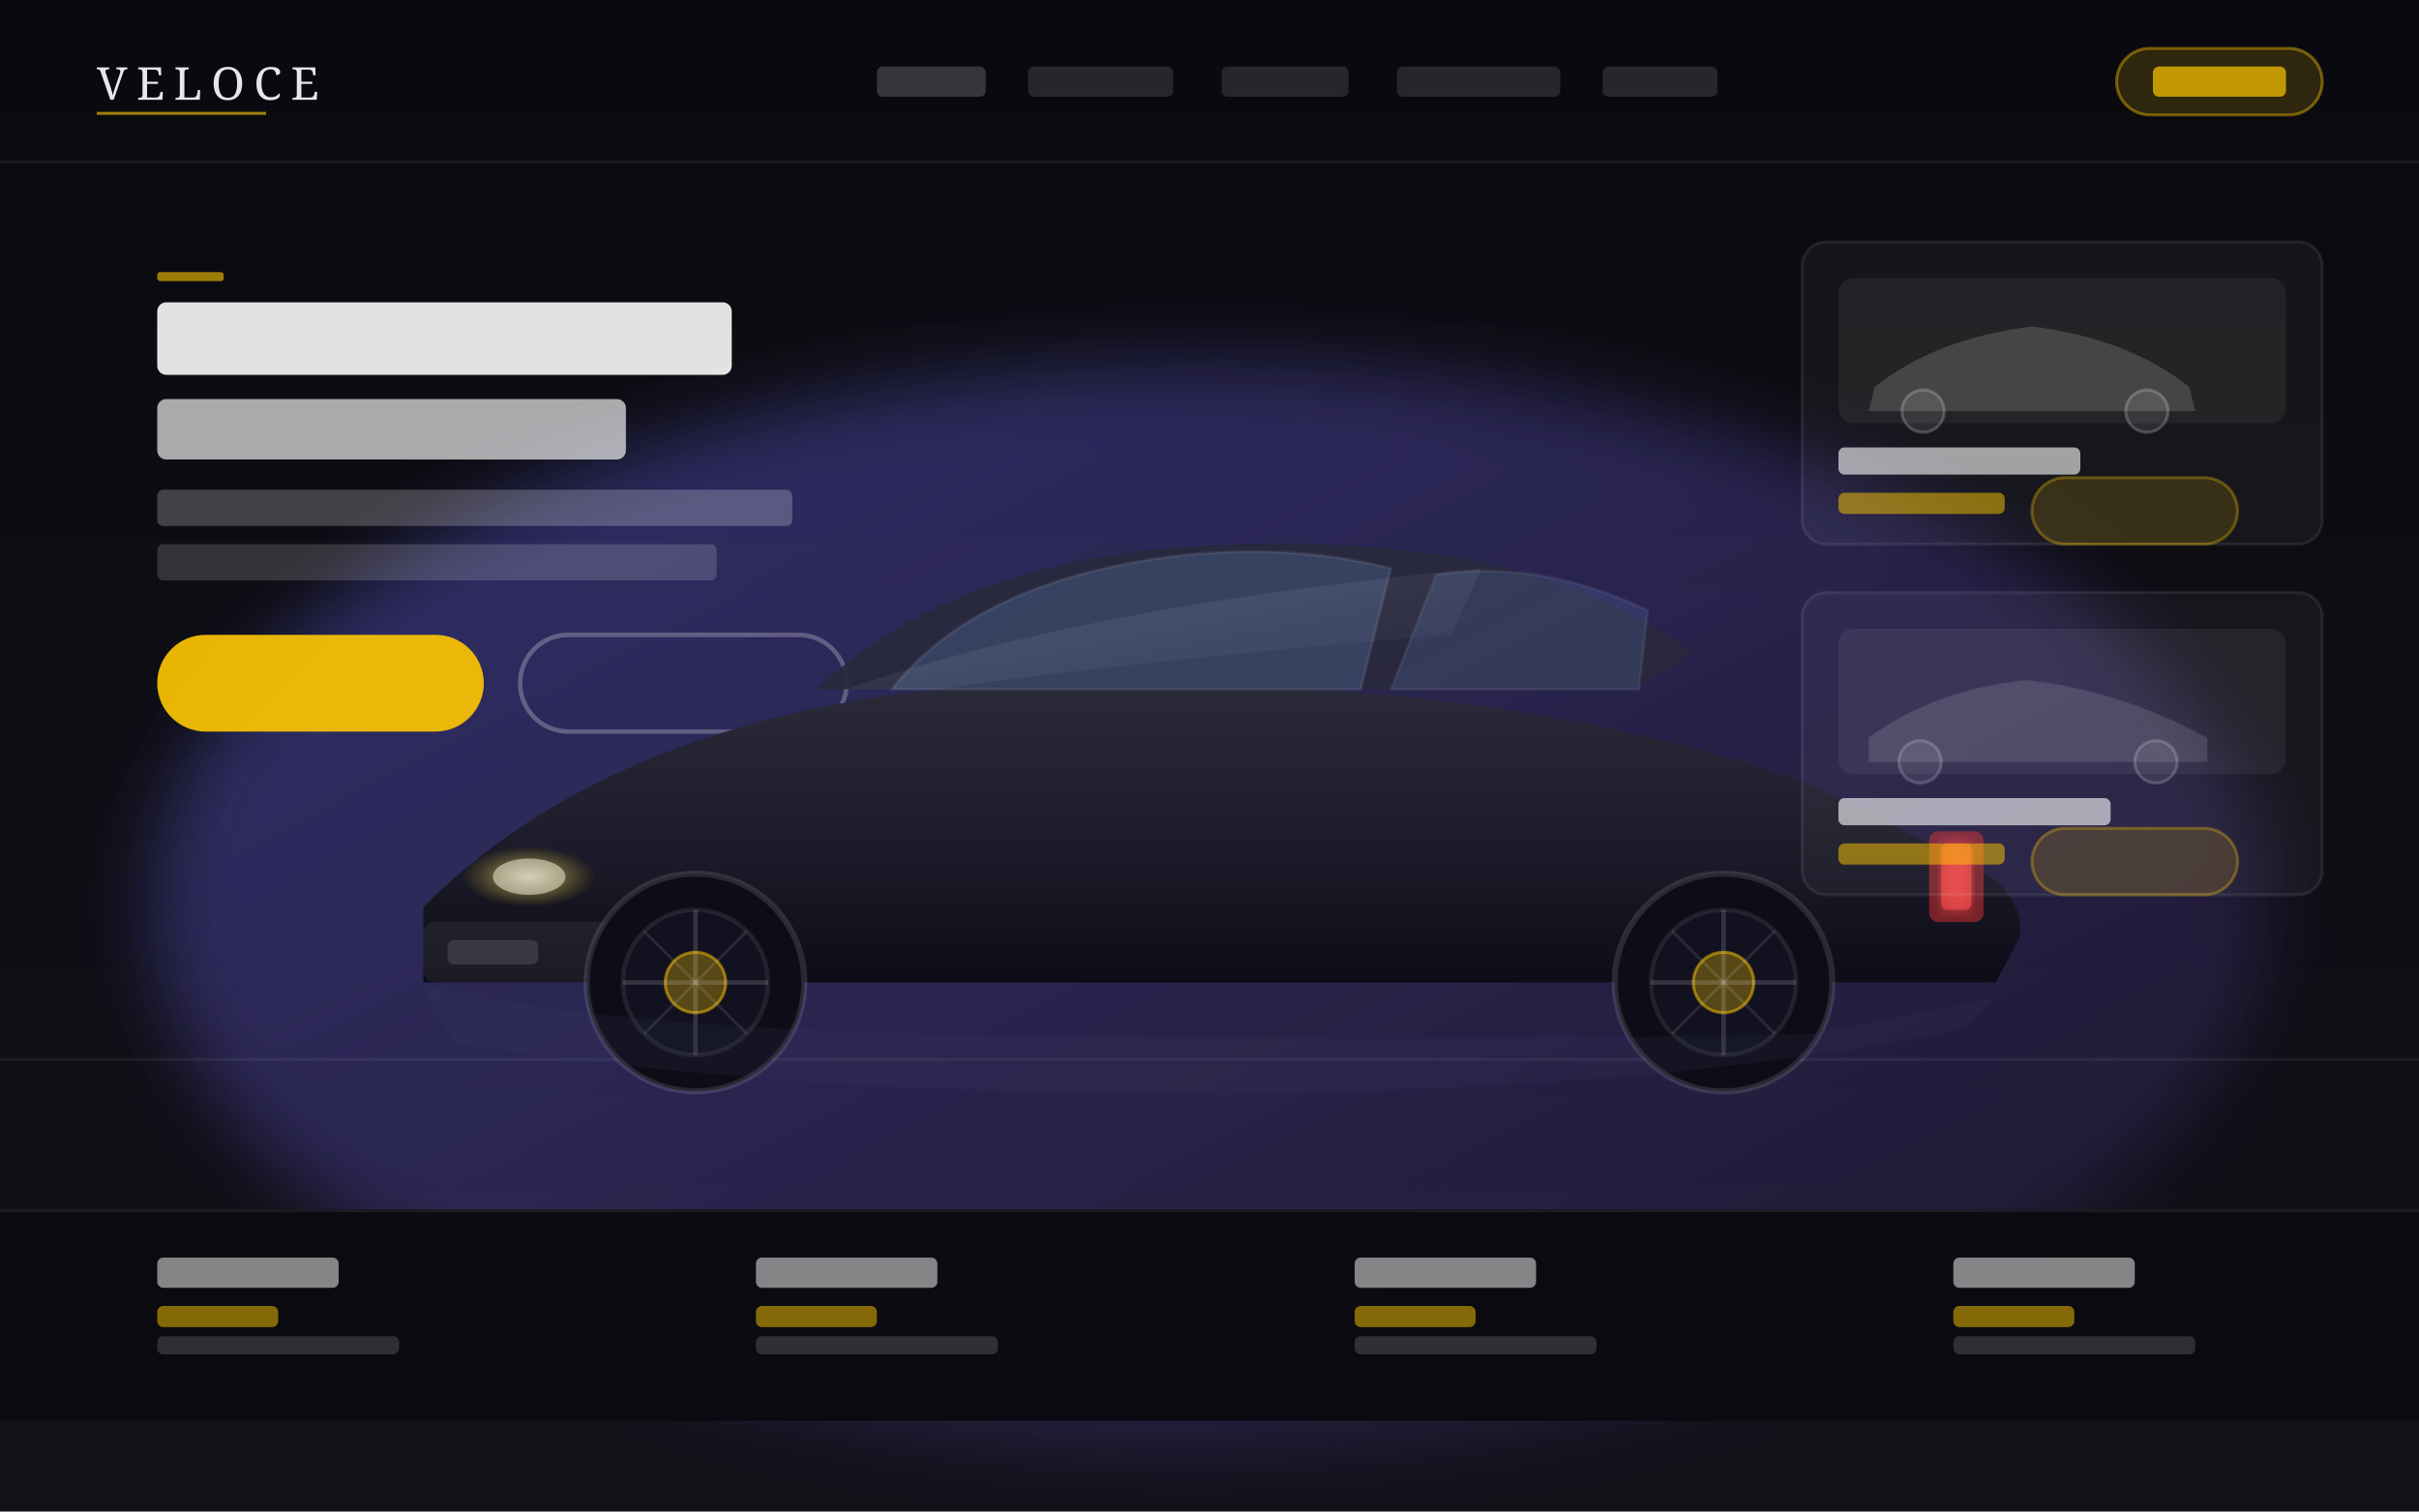
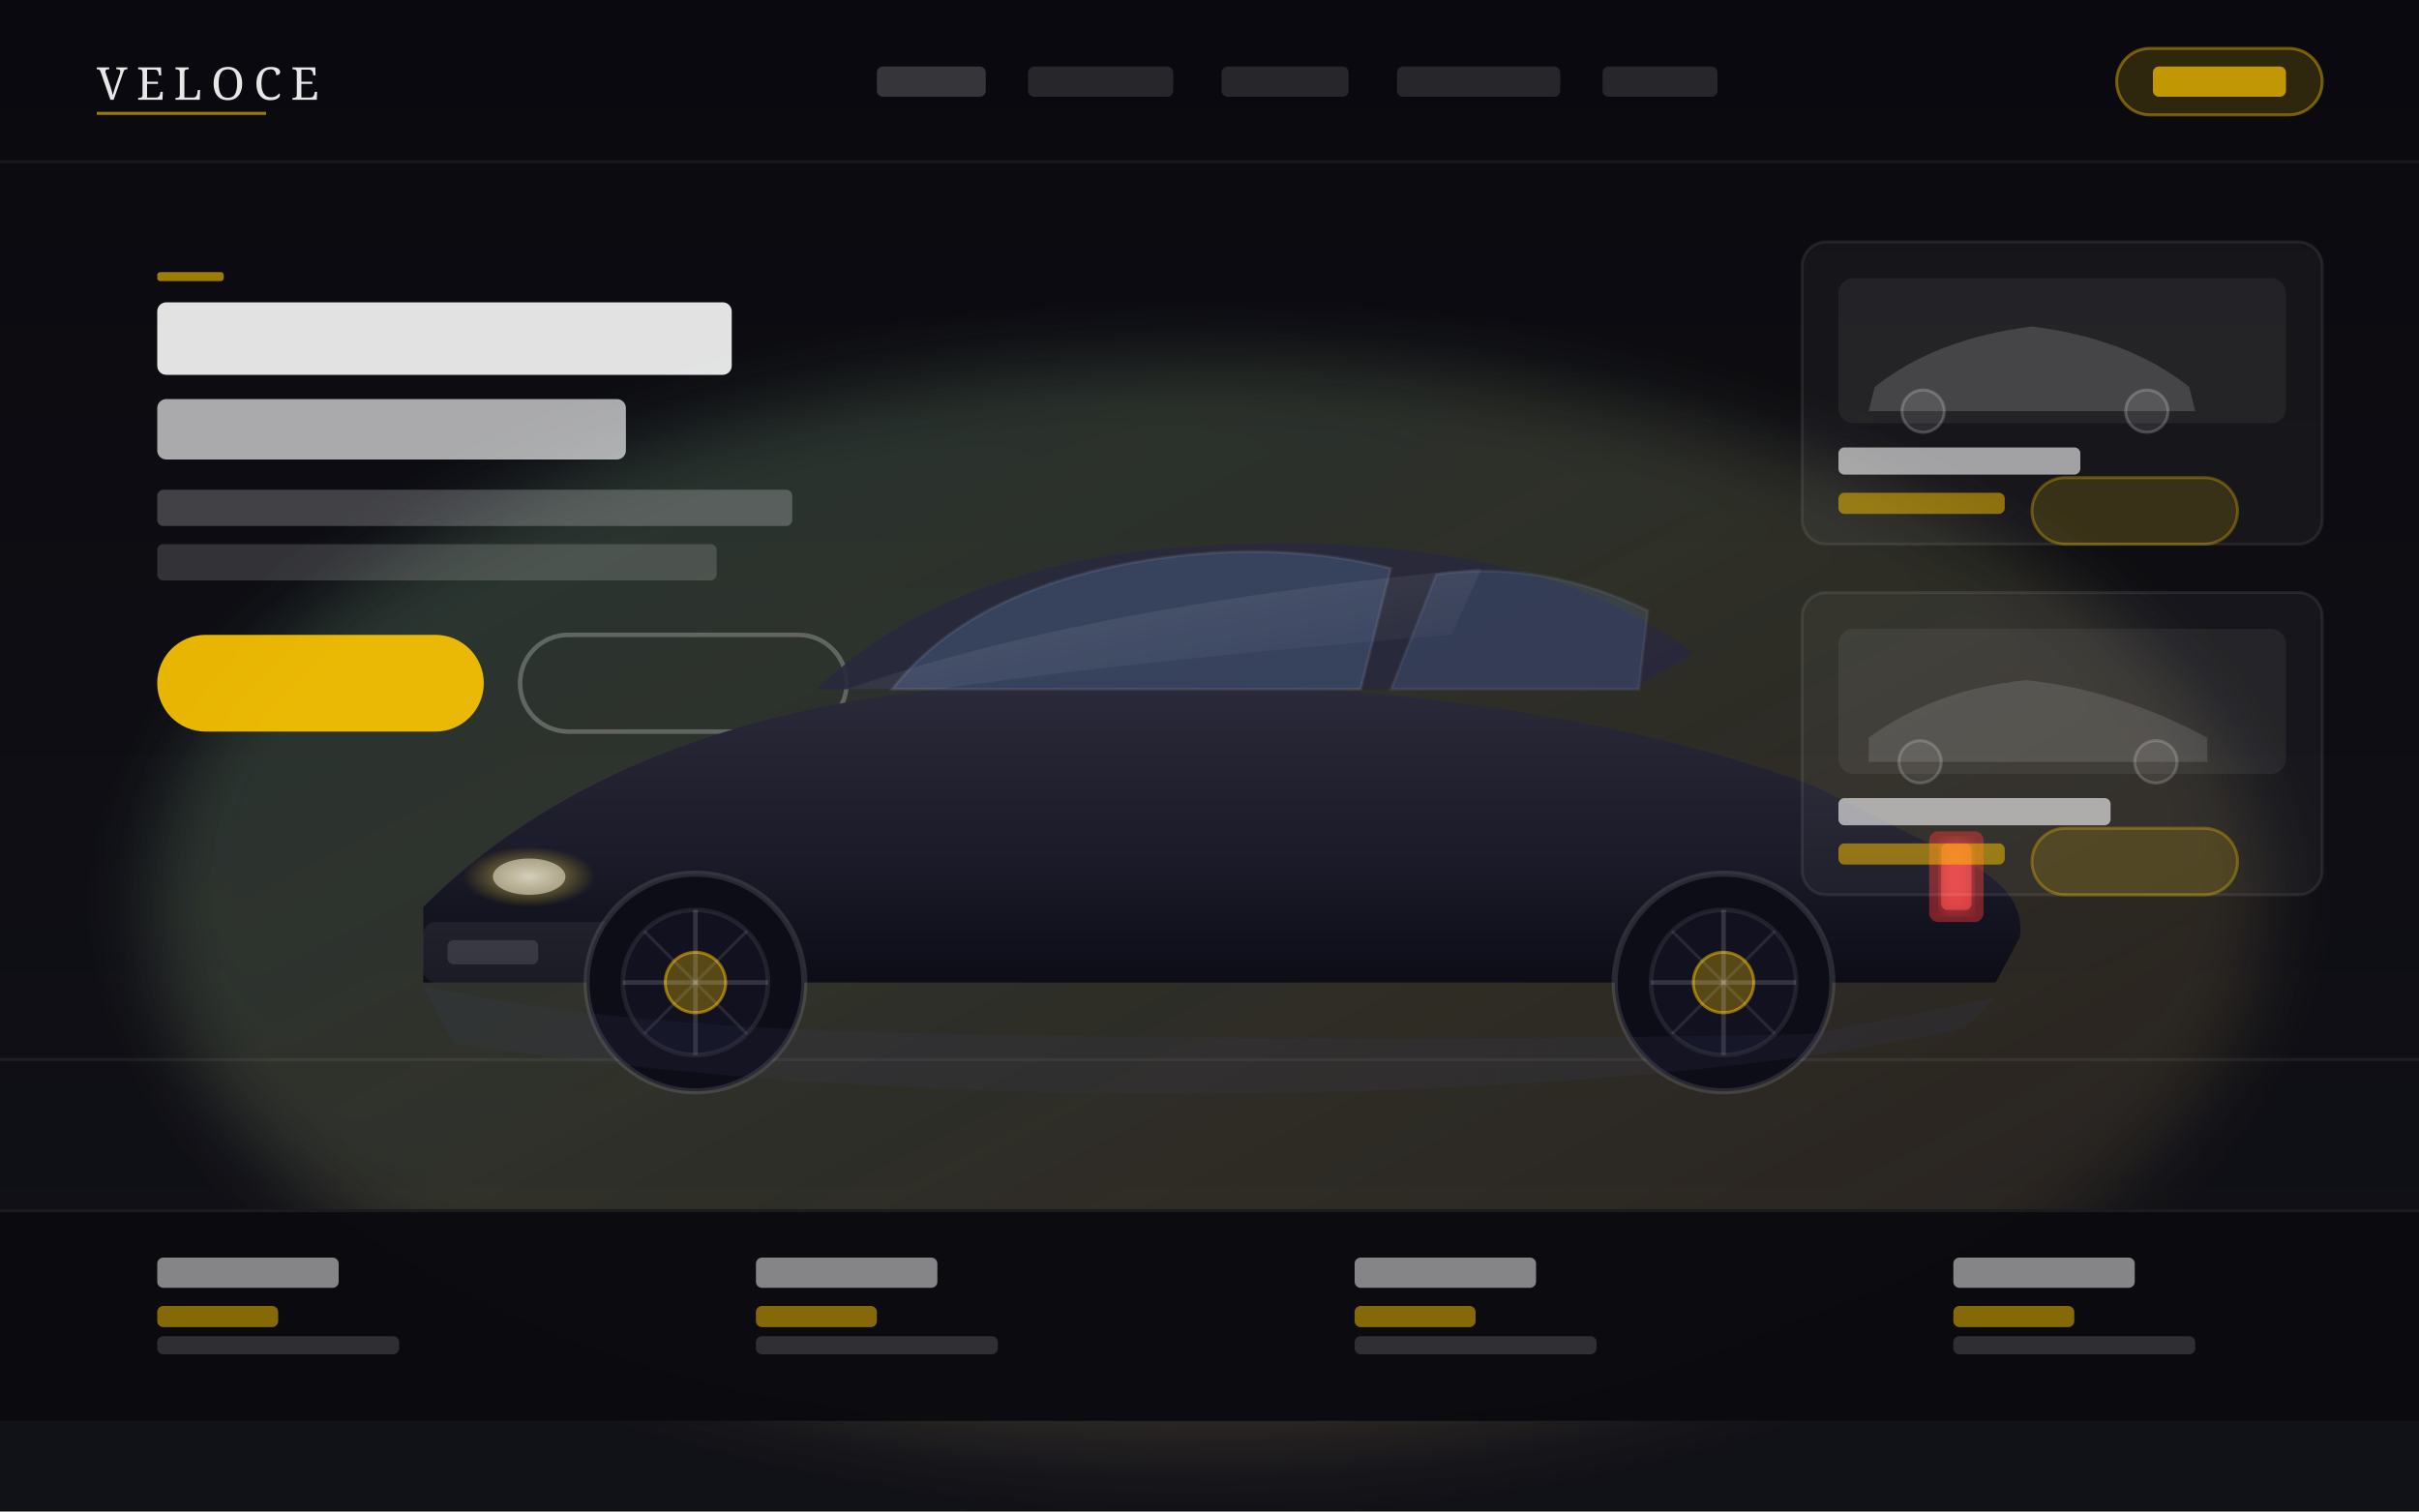
<svg xmlns="http://www.w3.org/2000/svg" viewBox="0 0 800 500" width="800" height="500">
  <defs>
    <linearGradient id="bg" x1="0" y1="0" x2="0" y2="1">
      <stop offset="0%" stop-color="#0a0a0f" />
      <stop offset="100%" stop-color="#111118" />
    </linearGradient>
    <linearGradient id="glow" x1="0" y1="0" x2="1" y2="1">
-       <stop offset="0%" stop-color="#6366f1" stop-opacity=".4" />
-       <stop offset="100%" stop-color="#8b5cf6" stop-opacity=".1" />
+       <stop offset="0%" stop-color="#477568" stop-opacity=".4" />
+       <stop offset="100%" stop-color="#D5A65A" stop-opacity=".1" />
    </linearGradient>
    <linearGradient id="carbody" x1="0" y1="0" x2="0" y2="1">
      <stop offset="0%" stop-color="#2a2a3a" />
      <stop offset="60%" stop-color="#1a1a28" />
      <stop offset="100%" stop-color="#0d0d18" />
    </linearGradient>
    <linearGradient id="carshine" x1="0" y1="0" x2="1" y2="1">
      <stop offset="0%" stop-color="rgba(255,255,255,.12)" />
      <stop offset="100%" stop-color="rgba(255,255,255,0)" />
    </linearGradient>
    <radialGradient id="headlight" cx="50%" cy="50%" r="50%">
      <stop offset="0%" stop-color="#fff8e0" stop-opacity=".9" />
      <stop offset="100%" stop-color="#ffd700" stop-opacity="0" />
    </radialGradient>
    <filter id="blur" x="-30%" y="-30%" width="160%" height="160%">
      <feGaussianBlur stdDeviation="12" />
    </filter>
    <filter id="glow2">
      <feGaussianBlur stdDeviation="3" result="blur" />
      <feMerge>
        <feMergeNode in="blur" />
        <feMergeNode in="SourceGraphic" />
      </feMerge>
    </filter>
  </defs>
  <rect width="800" height="500" fill="url(#bg)" />
  <ellipse cx="400" cy="300" rx="350" ry="180" fill="url(#glow)" filter="url(#blur)" />
  <rect x="0" y="350" width="800" height="1" fill="rgba(255,255,255,.06)" />
  <rect width="800" height="54" fill="rgba(10,10,15,.95)" />
  <rect x="0" y="53" width="800" height="1" fill="rgba(255,255,255,.06)" />
  <text x="32" y="33" font-family="serif" font-size="15" fill="white" letter-spacing="3" opacity=".9">VELOCE</text>
  <rect x="32" y="37" width="56" height="1" fill="rgba(255,200,0,.6)" />
  <rect x="290" y="22" width="36" height="10" rx="2" fill="rgba(255,255,255,.18)" />
  <rect x="340" y="22" width="48" height="10" rx="2" fill="rgba(255,255,255,.12)" />
  <rect x="404" y="22" width="42" height="10" rx="2" fill="rgba(255,255,255,.12)" />
  <rect x="462" y="22" width="54" height="10" rx="2" fill="rgba(255,255,255,.12)" />
  <rect x="530" y="22" width="38" height="10" rx="2" fill="rgba(255,255,255,.12)" />
  <rect x="700" y="16" width="68" height="22" rx="11" fill="rgba(255,200,0,.15)" stroke="rgba(255,200,0,.4)" stroke-width="1" />
  <rect x="712" y="22" width="44" height="10" rx="2" fill="rgba(255,200,0,.7)" />
  <rect x="52" y="90" width="22" height="3" rx="1" fill="rgba(255,200,0,.6)" />
  <rect x="52" y="100" width="190" height="24" rx="3" fill="rgba(255,255,255,.88)" />
  <rect x="52" y="132" width="155" height="20" rx="3" fill="rgba(255,255,255,.65)" />
  <rect x="52" y="162" width="210" height="12" rx="2" fill="rgba(255,255,255,.22)" />
  <rect x="52" y="180" width="185" height="12" rx="2" fill="rgba(255,255,255,.16)" />
  <rect x="52" y="210" width="108" height="32" rx="16" fill="rgba(255,200,0,.9)" />
  <rect x="172" y="210" width="108" height="32" rx="16" fill="transparent" stroke="rgba(255,255,255,.25)" stroke-width="1.5" />
  <path d="M 140 300 Q 200 240 310 228 Q 380 222 460 230 Q 540 238 600 260 L 650 285 Q 670 295 668 310 L 660 325 L 140 325 Z" fill="url(#carbody)" />
  <path d="M 270 228 Q 310 190 380 182 Q 440 176 490 186 Q 530 194 560 216 L 540 228 L 290 228 Z" fill="rgba(40,40,60,.9)" />
  <path d="M 295 228 Q 320 196 375 186 Q 420 178 460 188 L 450 228 Z" fill="rgba(100,140,200,.25)" stroke="rgba(255,255,255,.08)" stroke-width="1" />
  <path d="M 460 228 L 475 190 Q 510 185 545 202 L 542 228 Z" fill="rgba(100,140,200,.20)" stroke="rgba(255,255,255,.06)" stroke-width="1" />
  <path d="M 280 228 Q 360 200 490 188 L 480 210 Q 380 218 310 228 Z" fill="url(#carshine)" />
  <rect x="140" y="305" width="100" height="20" rx="4" fill="rgba(255,255,255,.06)" />
  <rect x="148" y="311" width="30" height="8" rx="2" fill="rgba(255,255,255,.12)" />
  <ellipse cx="175" cy="290" rx="22" ry="10" fill="url(#headlight)" opacity=".7" />
  <ellipse cx="175" cy="290" rx="12" ry="6" fill="#fff8e0" opacity=".5" />
  <rect x="638" y="275" width="18" height="30" rx="3" fill="rgba(220,50,50,.5)" />
  <rect x="642" y="279" width="10" height="22" rx="2" fill="rgba(255,80,80,.6)" filter="url(#glow2)" />
  <circle cx="230" cy="325" r="36" fill="#0d0d18" stroke="rgba(255,255,255,.12)" stroke-width="2" />
  <circle cx="230" cy="325" r="24" fill="#111120" stroke="rgba(255,255,255,.08)" stroke-width="1.5" />
  <circle cx="230" cy="325" r="10" fill="rgba(255,200,0,.3)" stroke="rgba(255,200,0,.5)" stroke-width="1" />
  <line x1="230" y1="301" x2="230" y2="349" stroke="rgba(255,255,255,.15)" stroke-width="1.5" />
  <line x1="206" y1="325" x2="254" y2="325" stroke="rgba(255,255,255,.15)" stroke-width="1.5" />
  <line x1="213" y1="308" x2="247" y2="342" stroke="rgba(255,255,255,.10)" stroke-width="1" />
  <line x1="213" y1="342" x2="247" y2="308" stroke="rgba(255,255,255,.10)" stroke-width="1" />
  <circle cx="570" cy="325" r="36" fill="#0d0d18" stroke="rgba(255,255,255,.12)" stroke-width="2" />
  <circle cx="570" cy="325" r="24" fill="#111120" stroke="rgba(255,255,255,.08)" stroke-width="1.5" />
  <circle cx="570" cy="325" r="10" fill="rgba(255,200,0,.3)" stroke="rgba(255,200,0,.5)" stroke-width="1" />
  <line x1="570" y1="301" x2="570" y2="349" stroke="rgba(255,255,255,.15)" stroke-width="1.5" />
  <line x1="546" y1="325" x2="594" y2="325" stroke="rgba(255,255,255,.15)" stroke-width="1.5" />
  <line x1="553" y1="308" x2="587" y2="342" stroke="rgba(255,255,255,.10)" stroke-width="1" />
  <line x1="553" y1="342" x2="587" y2="308" stroke="rgba(255,255,255,.10)" stroke-width="1" />
  <path d="M 140 326 Q 200 340 310 342 Q 460 345 600 342 L 660 330 L 650 340 Q 560 360 400 362 Q 260 362 150 345 Z" fill="rgba(60,60,100,.15)" />
  <rect x="596" y="80" width="172" height="100" rx="8" fill="rgba(255,255,255,.04)" stroke="rgba(255,255,255,.08)" stroke-width="1" />
  <rect x="608" y="92" width="148" height="48" rx="5" fill="rgba(255,255,255,.06)" />
  <path d="M 620 128 Q 640 112 672 108 Q 704 112 724 128 L 726 136 L 618 136 Z" fill="rgba(255,255,255,.15)" />
  <circle cx="636" cy="136" r="7" fill="rgba(255,255,255,.1)" stroke="rgba(255,255,255,.2)" stroke-width="1" />
  <circle cx="710" cy="136" r="7" fill="rgba(255,255,255,.1)" stroke="rgba(255,255,255,.2)" stroke-width="1" />
  <rect x="608" y="148" width="80" height="9" rx="2" fill="rgba(255,255,255,.6)" />
  <rect x="608" y="163" width="55" height="7" rx="2" fill="rgba(255,200,0,.5)" />
  <rect x="672" y="158" width="68" height="22" rx="11" fill="rgba(255,200,0,.15)" stroke="rgba(255,200,0,.3)" stroke-width="1" />
  <rect x="596" y="196" width="172" height="100" rx="8" fill="rgba(255,255,255,.04)" stroke="rgba(255,255,255,.08)" stroke-width="1" />
  <rect x="608" y="208" width="148" height="48" rx="5" fill="rgba(255,255,255,.06)" />
  <path d="M 618 244 Q 640 228 670 225 Q 700 228 730 244 L 730 252 L 618 252 Z" fill="rgba(255,255,255,.12)" />
  <circle cx="635" cy="252" r="7" fill="rgba(255,255,255,.08)" stroke="rgba(255,255,255,.18)" stroke-width="1" />
  <circle cx="713" cy="252" r="7" fill="rgba(255,255,255,.08)" stroke="rgba(255,255,255,.18)" stroke-width="1" />
  <rect x="608" y="264" width="90" height="9" rx="2" fill="rgba(255,255,255,.6)" />
  <rect x="608" y="279" width="55" height="7" rx="2" fill="rgba(255,200,0,.5)" />
  <rect x="672" y="274" width="68" height="22" rx="11" fill="rgba(255,200,0,.15)" stroke="rgba(255,200,0,.3)" stroke-width="1" />
  <rect x="0" y="400" width="800" height="70" fill="rgba(10,10,15,.95)" />
  <rect x="0" y="400" width="800" height="1" fill="rgba(255,255,255,.07)" />
  <rect x="52" y="416" width="60" height="10" rx="2" fill="rgba(255,255,255,.5)" />
  <rect x="52" y="432" width="40" height="7" rx="2" fill="rgba(255,200,0,.5)" />
  <rect x="52" y="442" width="80" height="6" rx="2" fill="rgba(255,255,255,.15)" />
  <rect x="250" y="416" width="60" height="10" rx="2" fill="rgba(255,255,255,.5)" />
  <rect x="250" y="432" width="40" height="7" rx="2" fill="rgba(255,200,0,.5)" />
  <rect x="250" y="442" width="80" height="6" rx="2" fill="rgba(255,255,255,.15)" />
  <rect x="448" y="416" width="60" height="10" rx="2" fill="rgba(255,255,255,.5)" />
  <rect x="448" y="432" width="40" height="7" rx="2" fill="rgba(255,200,0,.5)" />
  <rect x="448" y="442" width="80" height="6" rx="2" fill="rgba(255,255,255,.15)" />
  <rect x="646" y="416" width="60" height="10" rx="2" fill="rgba(255,255,255,.5)" />
  <rect x="646" y="432" width="40" height="7" rx="2" fill="rgba(255,200,0,.5)" />
  <rect x="646" y="442" width="80" height="6" rx="2" fill="rgba(255,255,255,.15)" />
</svg>
